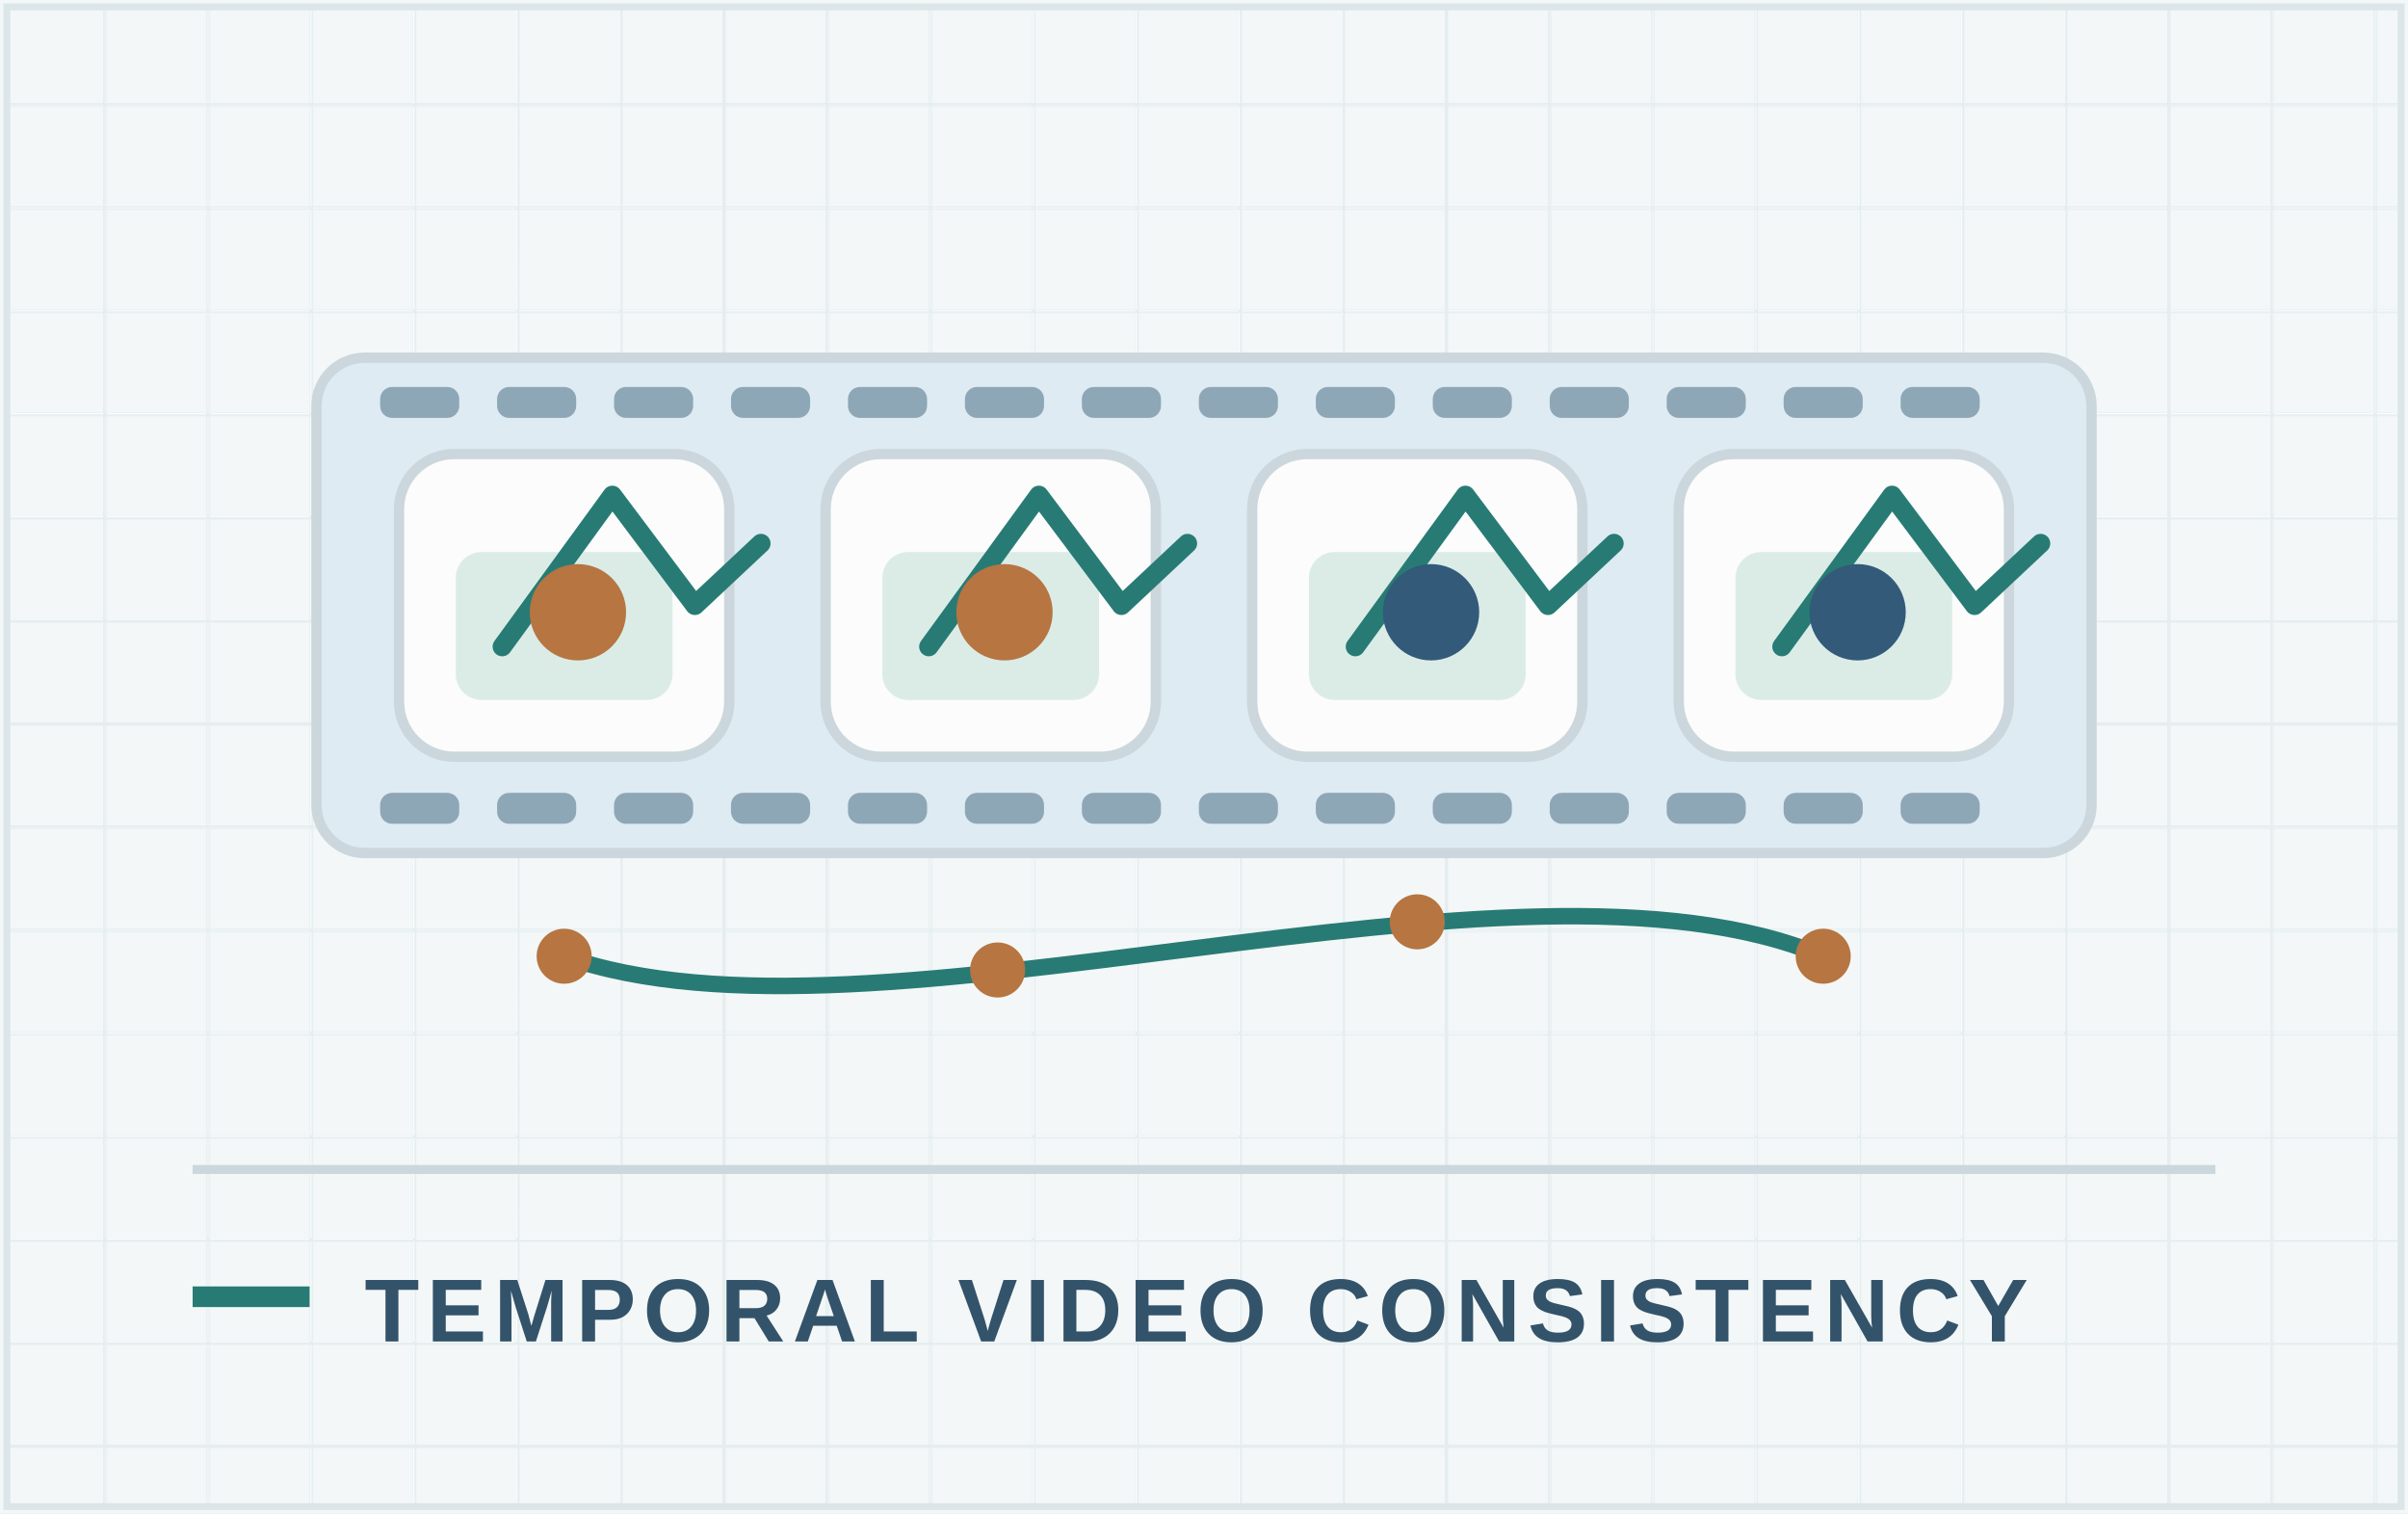
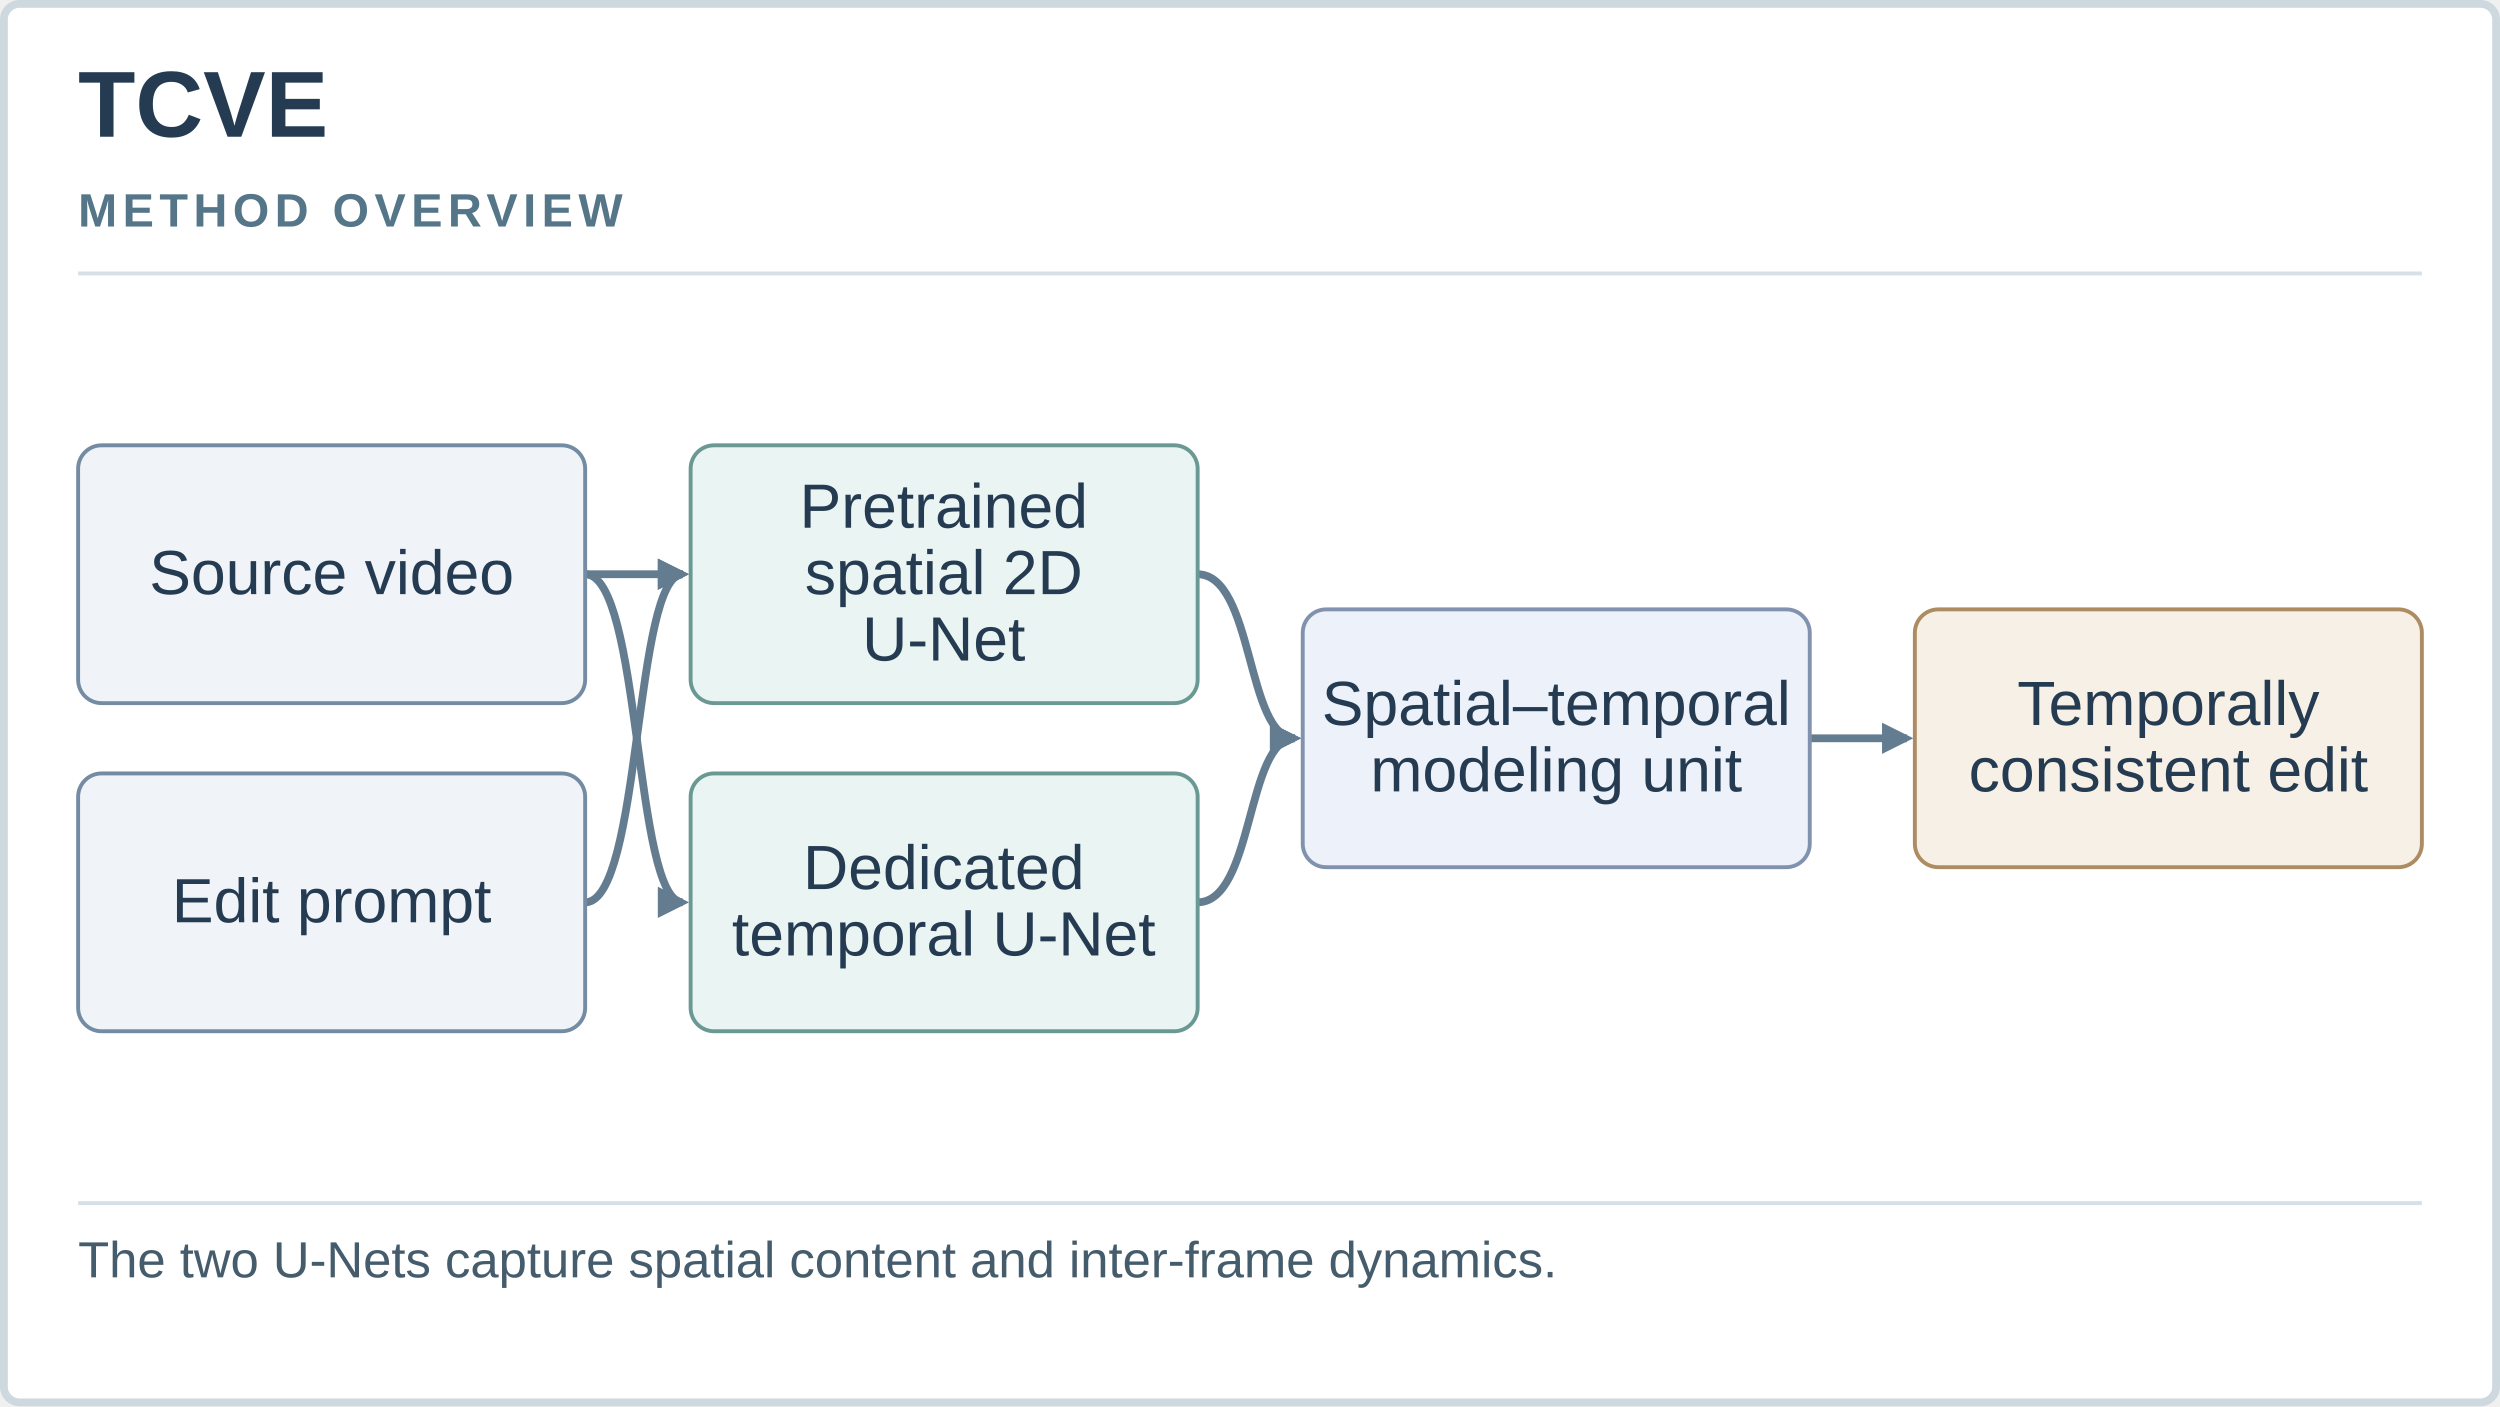
- <svg xmlns="http://www.w3.org/2000/svg" viewBox="0 0 350 220" width="350" height="220" role="img" aria-label="Temporal Video Consistency">
+ <svg xmlns="http://www.w3.org/2000/svg" viewBox="0 0 640 360" width="640" height="360" role="img" aria-labelledby="title desc">
  <defs>
-     <pattern id="grid" width="15" height="15" patternUnits="userSpaceOnUse">
-       <path d="M15 0H0V15" fill="none" stroke="#e6edef" />
-     </pattern>
+     <marker id="arrow" viewBox="0 0 10 10" refX="8" refY="5" markerWidth="4" markerHeight="4" orient="auto">
+       <path d="M0 0L10 5L0 10Z" fill="#647c90" />
+     </marker>
  </defs>
-   <rect width="350" height="220" fill="#f3f7f7" />
-   <rect x="1" y="1" width="348" height="218" fill="url(#grid)" stroke="#dce6e8" />
-   <g>
-     <g transform="translate(46 52) scale(1)">
-       <rect x="0" y="0" width="258" height="72" rx="7" fill="#deebf2" stroke="#cbd7dc" stroke-width="1.5" />
-       <rect x="10" y="5" width="10" height="3" rx="1" fill="#8ea7b7" stroke="#8ea7b7" stroke-width="1.5" />
-       <rect x="10" y="64" width="10" height="3" rx="1" fill="#8ea7b7" stroke="#8ea7b7" stroke-width="1.5" />
-       <rect x="27" y="5" width="10" height="3" rx="1" fill="#8ea7b7" stroke="#8ea7b7" stroke-width="1.5" />
-       <rect x="27" y="64" width="10" height="3" rx="1" fill="#8ea7b7" stroke="#8ea7b7" stroke-width="1.5" />
-       <rect x="44" y="5" width="10" height="3" rx="1" fill="#8ea7b7" stroke="#8ea7b7" stroke-width="1.5" />
-       <rect x="44" y="64" width="10" height="3" rx="1" fill="#8ea7b7" stroke="#8ea7b7" stroke-width="1.5" />
-       <rect x="61" y="5" width="10" height="3" rx="1" fill="#8ea7b7" stroke="#8ea7b7" stroke-width="1.5" />
-       <rect x="61" y="64" width="10" height="3" rx="1" fill="#8ea7b7" stroke="#8ea7b7" stroke-width="1.5" />
-       <rect x="78" y="5" width="10" height="3" rx="1" fill="#8ea7b7" stroke="#8ea7b7" stroke-width="1.5" />
-       <rect x="78" y="64" width="10" height="3" rx="1" fill="#8ea7b7" stroke="#8ea7b7" stroke-width="1.5" />
-       <rect x="95" y="5" width="10" height="3" rx="1" fill="#8ea7b7" stroke="#8ea7b7" stroke-width="1.5" />
-       <rect x="95" y="64" width="10" height="3" rx="1" fill="#8ea7b7" stroke="#8ea7b7" stroke-width="1.5" />
-       <rect x="112" y="5" width="10" height="3" rx="1" fill="#8ea7b7" stroke="#8ea7b7" stroke-width="1.5" />
-       <rect x="112" y="64" width="10" height="3" rx="1" fill="#8ea7b7" stroke="#8ea7b7" stroke-width="1.5" />
-       <rect x="129" y="5" width="10" height="3" rx="1" fill="#8ea7b7" stroke="#8ea7b7" stroke-width="1.5" />
-       <rect x="129" y="64" width="10" height="3" rx="1" fill="#8ea7b7" stroke="#8ea7b7" stroke-width="1.5" />
-       <rect x="146" y="5" width="10" height="3" rx="1" fill="#8ea7b7" stroke="#8ea7b7" stroke-width="1.5" />
-       <rect x="146" y="64" width="10" height="3" rx="1" fill="#8ea7b7" stroke="#8ea7b7" stroke-width="1.5" />
-       <rect x="163" y="5" width="10" height="3" rx="1" fill="#8ea7b7" stroke="#8ea7b7" stroke-width="1.5" />
-       <rect x="163" y="64" width="10" height="3" rx="1" fill="#8ea7b7" stroke="#8ea7b7" stroke-width="1.5" />
-       <rect x="180" y="5" width="10" height="3" rx="1" fill="#8ea7b7" stroke="#8ea7b7" stroke-width="1.5" />
-       <rect x="180" y="64" width="10" height="3" rx="1" fill="#8ea7b7" stroke="#8ea7b7" stroke-width="1.5" />
-       <rect x="197" y="5" width="10" height="3" rx="1" fill="#8ea7b7" stroke="#8ea7b7" stroke-width="1.5" />
-       <rect x="197" y="64" width="10" height="3" rx="1" fill="#8ea7b7" stroke="#8ea7b7" stroke-width="1.5" />
-       <rect x="214" y="5" width="10" height="3" rx="1" fill="#8ea7b7" stroke="#8ea7b7" stroke-width="1.5" />
-       <rect x="214" y="64" width="10" height="3" rx="1" fill="#8ea7b7" stroke="#8ea7b7" stroke-width="1.5" />
-       <rect x="231" y="5" width="10" height="3" rx="1" fill="#8ea7b7" stroke="#8ea7b7" stroke-width="1.5" />
-       <rect x="231" y="64" width="10" height="3" rx="1" fill="#8ea7b7" stroke="#8ea7b7" stroke-width="1.5" />
-       <g transform="translate(12 14) scale(1)">
-         <rect x="0" y="0" width="48" height="44" rx="8" fill="#fbfcfb" stroke="#cbd7dc" stroke-width="1.5" />
-         <rect x="9" y="15" width="30" height="20" rx="3" fill="#dbece7" stroke="#dbece7" stroke-width="1.5" />
-         <path d="M15 28l16.0 -22 12.0 16 9.6 -9" fill="none" stroke="#287b74" stroke-width="2.8" stroke-linecap="round" stroke-linejoin="round" />
-         <circle cx="26" cy="23" r="7" fill="#b67541" />
-       </g>
-       <g transform="translate(74 14) scale(1)">
-         <rect x="0" y="0" width="48" height="44" rx="8" fill="#fbfcfb" stroke="#cbd7dc" stroke-width="1.5" />
-         <rect x="9" y="15" width="30" height="20" rx="3" fill="#dbece7" stroke="#dbece7" stroke-width="1.5" />
-         <path d="M15 28l16.0 -22 12.0 16 9.6 -9" fill="none" stroke="#287b74" stroke-width="2.8" stroke-linecap="round" stroke-linejoin="round" />
-         <circle cx="26" cy="23" r="7" fill="#b67541" />
-       </g>
-       <g transform="translate(136 14) scale(1)">
-         <rect x="0" y="0" width="48" height="44" rx="8" fill="#fbfcfb" stroke="#cbd7dc" stroke-width="1.5" />
-         <rect x="9" y="15" width="30" height="20" rx="3" fill="#dbece7" stroke="#dbece7" stroke-width="1.5" />
-         <path d="M15 28l16.0 -22 12.0 16 9.6 -9" fill="none" stroke="#287b74" stroke-width="2.8" stroke-linecap="round" stroke-linejoin="round" />
-         <circle cx="26" cy="23" r="7" fill="#335a79" />
-       </g>
-       <g transform="translate(198 14) scale(1)">
-         <rect x="0" y="0" width="48" height="44" rx="8" fill="#fbfcfb" stroke="#cbd7dc" stroke-width="1.5" />
-         <rect x="9" y="15" width="30" height="20" rx="3" fill="#dbece7" stroke="#dbece7" stroke-width="1.5" />
-         <path d="M15 28l16.0 -22 12.0 16 9.6 -9" fill="none" stroke="#287b74" stroke-width="2.8" stroke-linecap="round" stroke-linejoin="round" />
-         <circle cx="26" cy="23" r="7" fill="#335a79" />
-       </g>
+   <rect x="1" y="1" width="638" height="358" rx="4" fill="#fff" stroke="#cdd8df" stroke-width="2" />
+   <g font-family="Arial, sans-serif" fill="#243b51">
+     <text x="20" y="35" font-size="24" font-weight="700">TCVE</text>
+     <text x="20" y="58" font-size="12" font-weight="700" letter-spacing="1.4" fill="#557589">METHOD OVERVIEW</text>
+     <path d="M20 70H620 M20 308H620" stroke="#d7e0e6" />
+     <g stroke="#647c90" stroke-width="2" fill="none">
+       <path d="M149.8 147.0 C164.3 147.0 162.2 147.0 174.8 147.0" marker-end="url(#arrow)" />
+       <path d="M149.8 147.0 C164.3 147.0 162.2 231.0 174.8 231.0" marker-end="url(#arrow)" />
+       <path d="M149.8 231.0 C164.3 231.0 162.2 147.0 174.8 147.0" marker-end="url(#arrow)" />
+       <path d="M306.5 147.0 C321.1 147.0 318.9 189.0 331.5 189.0" marker-end="url(#arrow)" />
+       <path d="M306.5 231.0 C321.1 231.0 318.9 189.0 331.5 189.0" marker-end="url(#arrow)" />
+       <path d="M463.2 189.0 C477.8 189.0 475.7 189.0 488.2 189.0" marker-end="url(#arrow)" />
    </g>
-     <path d="M82 139C127 155 220 120 265 139" fill="none" stroke="#287b74" stroke-width="2.4" stroke-linecap="round" stroke-linejoin="round" />
-     <circle cx="82" cy="139" r="4" fill="#b67541" />
-     <circle cx="145" cy="141" r="4" fill="#b67541" />
-     <circle cx="206" cy="134" r="4" fill="#b67541" />
-     <circle cx="265" cy="139" r="4" fill="#b67541" />
+     <rect x="20.0" y="114.0" width="129.8" height="66" rx="6" fill="#f0f4f8" stroke="#738ca3" />
+     <text x="84.9" y="152.1" text-anchor="middle" font-size="16">Source video</text>
+     <rect x="20.0" y="198.0" width="129.8" height="66" rx="6" fill="#f0f4f8" stroke="#738ca3" />
+     <text x="84.9" y="236.1" text-anchor="middle" font-size="16">Edit prompt</text>
+     <rect x="176.8" y="114.0" width="129.8" height="66" rx="6" fill="#eaf4f3" stroke="#6a9994" />
+     <text x="241.6" y="135.1" text-anchor="middle" font-size="16">Pretrained</text>
+     <text x="241.6" y="152.1" text-anchor="middle" font-size="16">spatial 2D</text>
+     <text x="241.6" y="169.1" text-anchor="middle" font-size="16">U-Net</text>
+     <rect x="176.8" y="198.0" width="129.8" height="66" rx="6" fill="#eaf4f3" stroke="#6a9994" />
+     <text x="241.6" y="227.6" text-anchor="middle" font-size="16">Dedicated</text>
+     <text x="241.6" y="244.6" text-anchor="middle" font-size="16">temporal U-Net</text>
+     <rect x="333.5" y="156.0" width="129.8" height="66" rx="6" fill="#edf1f9" stroke="#8192af" />
+     <text x="398.4" y="185.6" text-anchor="middle" font-size="16">Spatial–temporal</text>
+     <text x="398.4" y="202.6" text-anchor="middle" font-size="16">modeling unit</text>
+     <rect x="490.2" y="156.0" width="129.8" height="66" rx="6" fill="#f7f0e6" stroke="#ad8c62" />
+     <text x="555.1" y="185.6" text-anchor="middle" font-size="16">Temporally</text>
+     <text x="555.1" y="202.6" text-anchor="middle" font-size="16">consistent edit</text>
+     <text x="20" y="327" font-size="13" fill="#455c6c">The two U-Nets capture spatial content and inter-frame dynamics.</text>
  </g>
-   <path d="M28 170H322" fill="none" stroke="#cbd7dc" stroke-width="1.3" />
-   <rect x="28" y="187" width="17" height="3" fill="#287b74" />
-   <text x="53" y="195" fill="#33536a" font-family="Arial,sans-serif" font-size="13" font-weight="700" letter-spacing="1.1">TEMPORAL VIDEO CONSISTENCY</text>
</svg>
